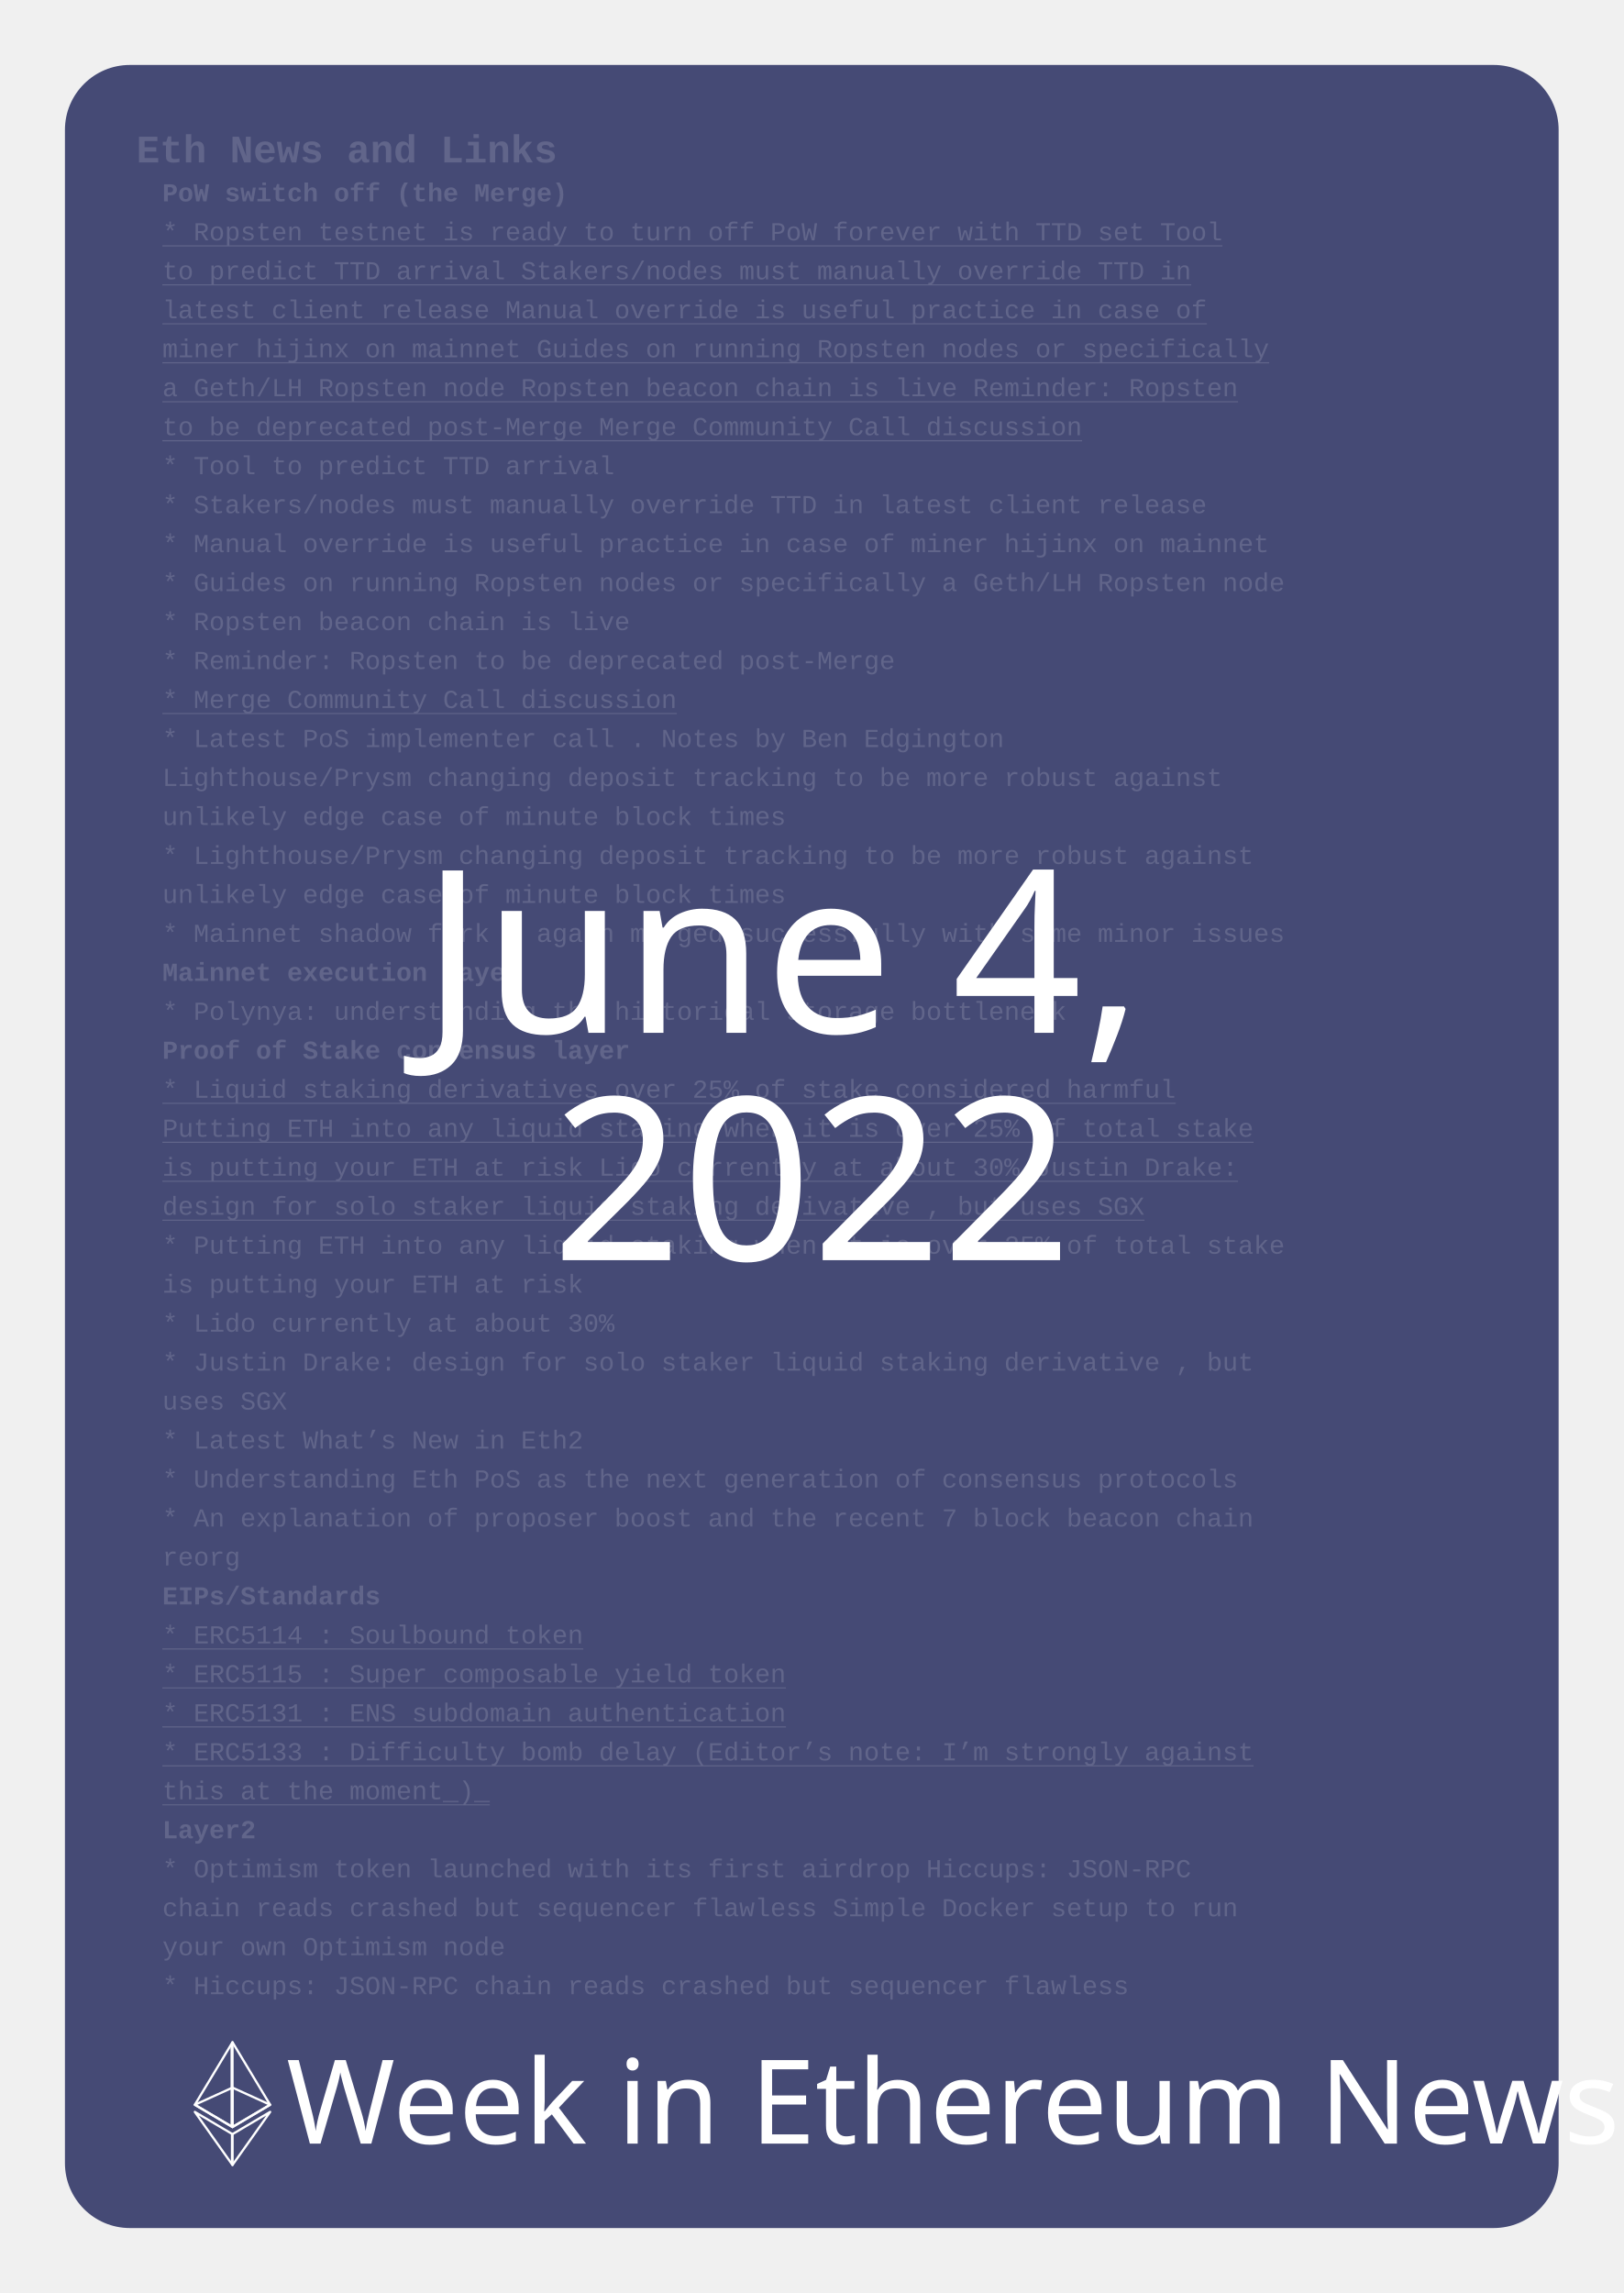
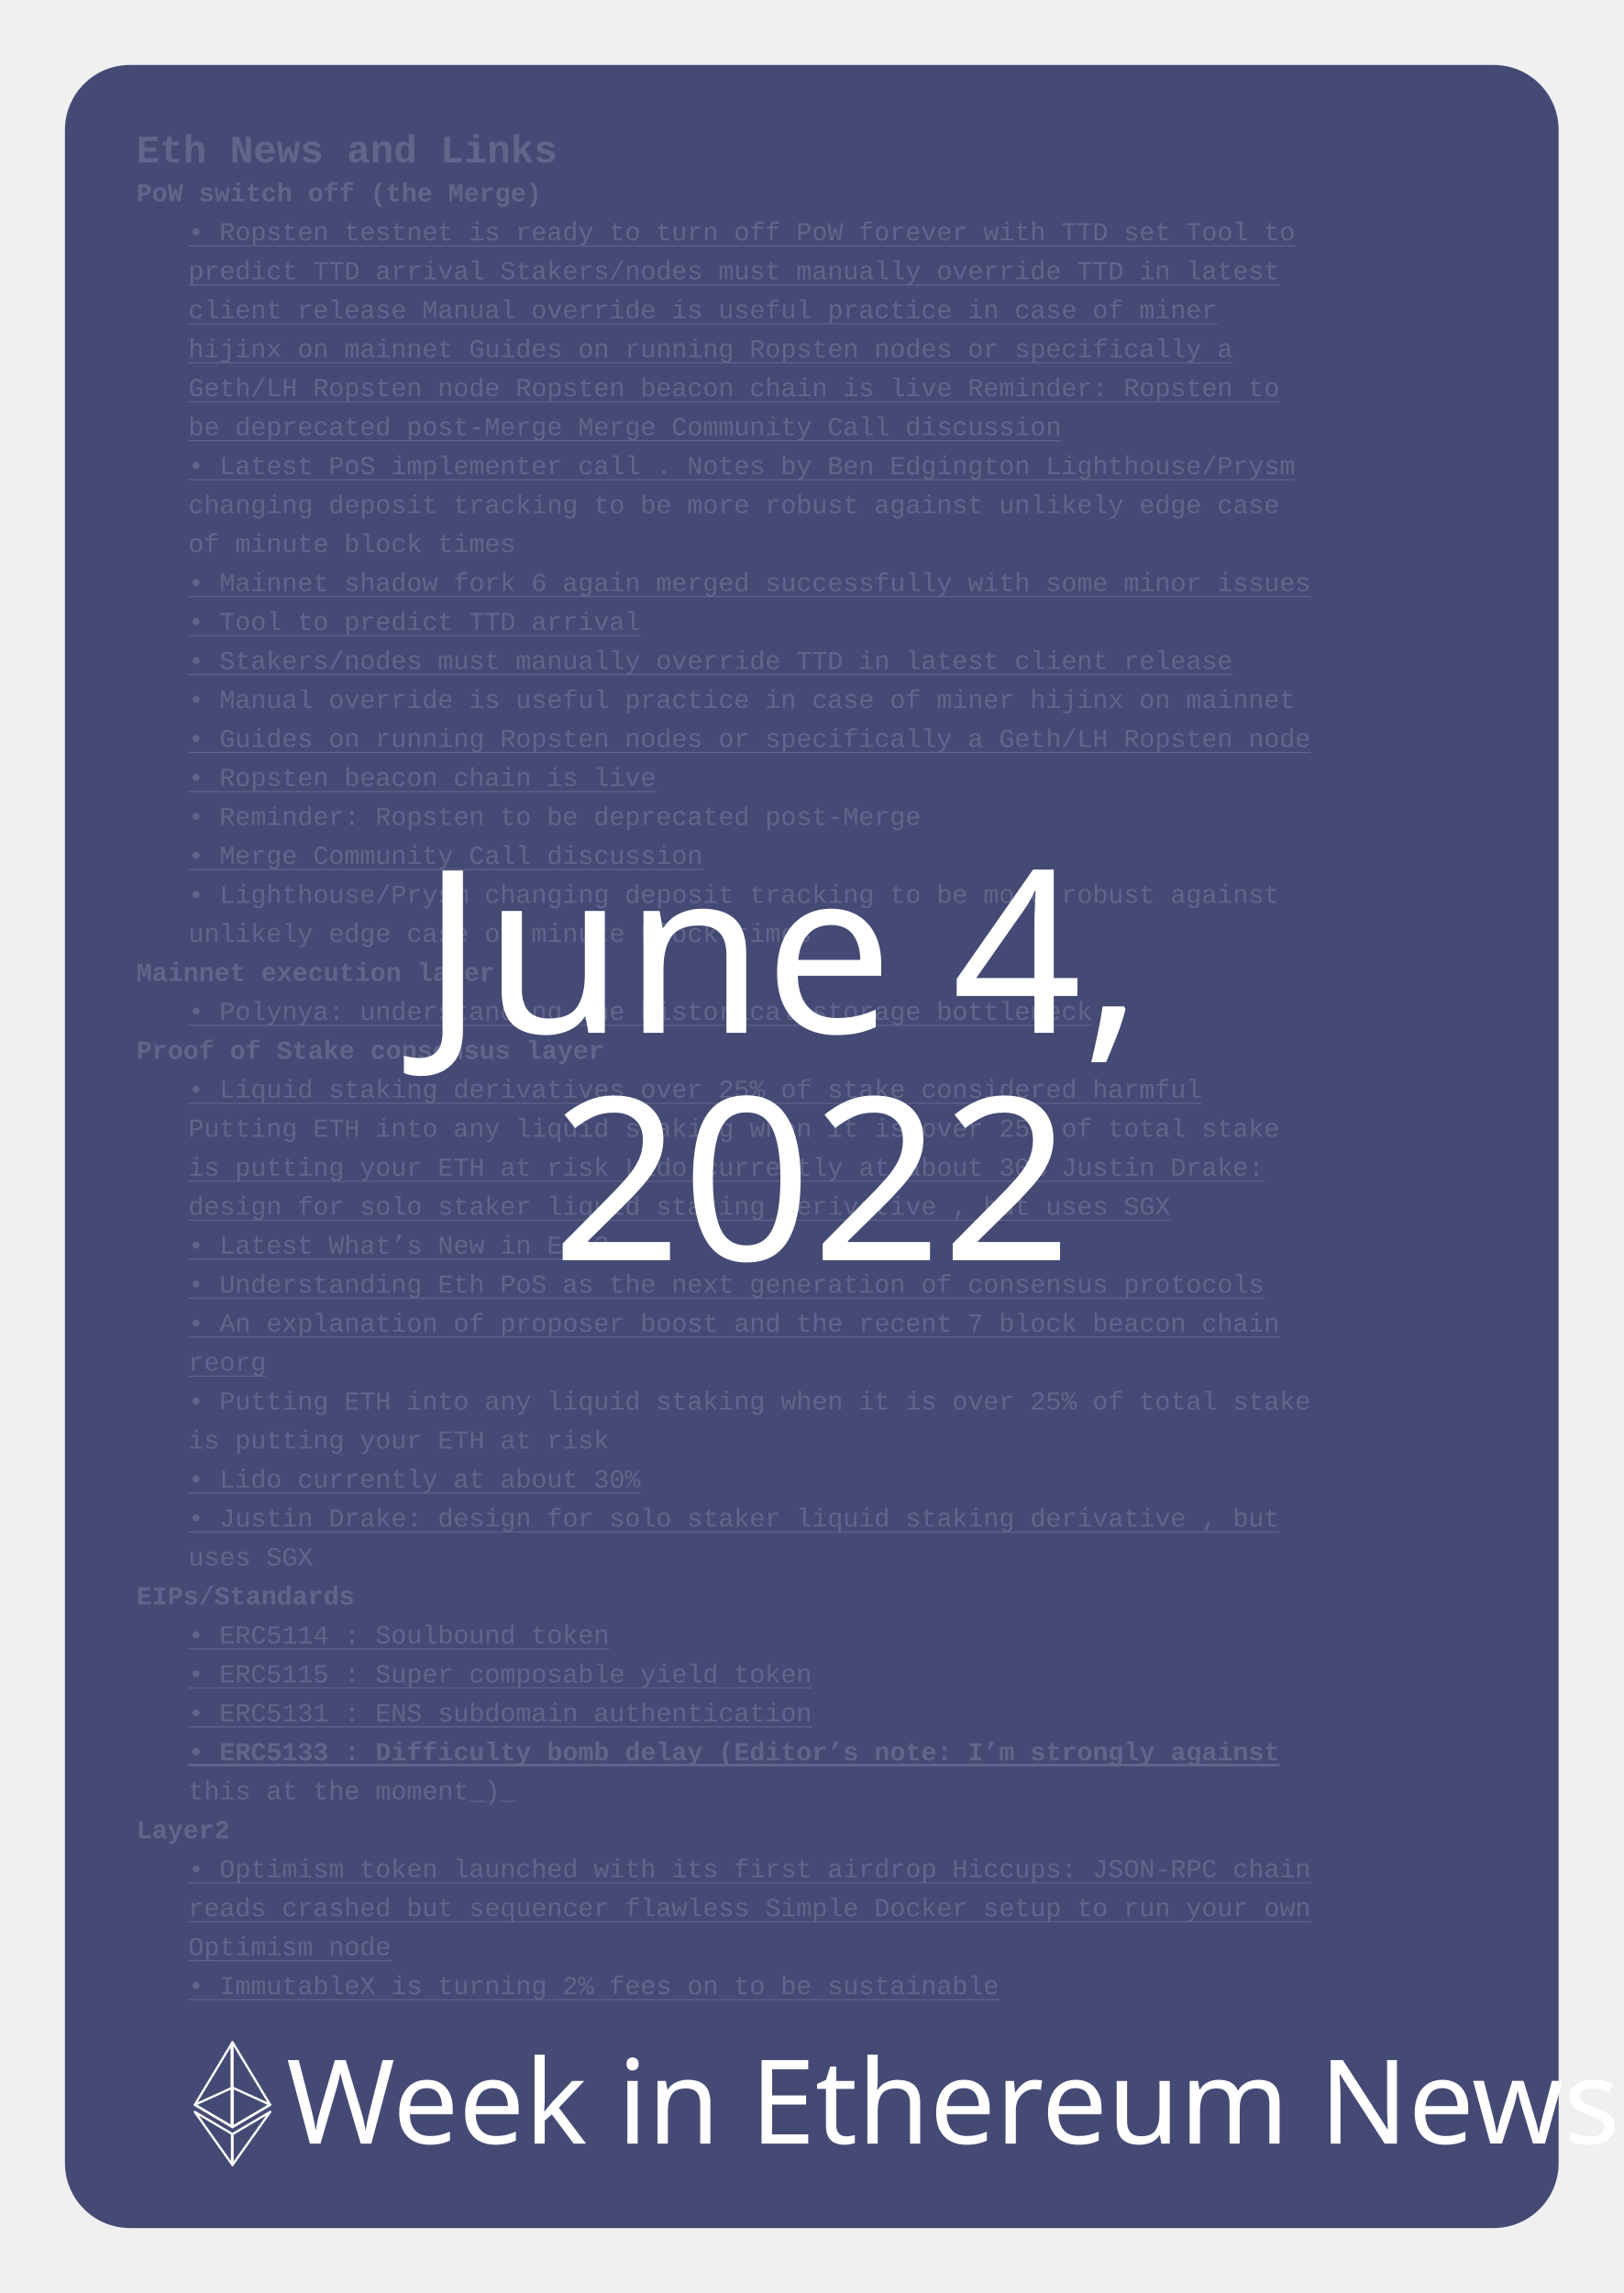
<svg xmlns="http://www.w3.org/2000/svg" width="500" height="706">
  <rect x="20" y="20" width="460" height="666" rx="20" fill="#454A75" />
  <text x="42" y="50" font-size="12" font-family="Courier New" fill="#ffffff" opacity="0.15" font-weight="bold">Eth News and Links</text>
-   <text x="50" y="62" font-size="8" font-family="Courier New" fill="#ffffff" opacity="0.15" font-weight="bold">PoW switch off (the Merge)</text>
-   <text x="50" y="74" font-size="8" font-family="Courier New" fill="#ffffff" opacity="0.15" text-decoration="underline">* Ropsten testnet is ready to turn off PoW forever with TTD set   Tool</text>
-   <text x="50" y="86" font-size="8" font-family="Courier New" fill="#ffffff" opacity="0.15" text-decoration="underline">to predict TTD arrival  Stakers/nodes must manually override TTD in</text>
-   <text x="50" y="98" font-size="8" font-family="Courier New" fill="#ffffff" opacity="0.15" text-decoration="underline">latest client release  Manual override is useful practice in case of</text>
-   <text x="50" y="110" font-size="8" font-family="Courier New" fill="#ffffff" opacity="0.15" text-decoration="underline">miner hijinx on mainnet  Guides on running Ropsten nodes or specifically</text>
-   <text x="50" y="122" font-size="8" font-family="Courier New" fill="#ffffff" opacity="0.15" text-decoration="underline">a Geth/LH Ropsten node  Ropsten beacon chain is live  Reminder: Ropsten</text>
-   <text x="50" y="134" font-size="8" font-family="Courier New" fill="#ffffff" opacity="0.15" text-decoration="underline">to be deprecated post-Merge  Merge Community Call discussion</text>
-   <text x="50" y="146" font-size="8" font-family="Courier New" fill="#ffffff" opacity="0.15">* Tool to predict TTD arrival</text>
-   <text x="50" y="158" font-size="8" font-family="Courier New" fill="#ffffff" opacity="0.15">* Stakers/nodes must manually override TTD in latest client release</text>
-   <text x="50" y="170" font-size="8" font-family="Courier New" fill="#ffffff" opacity="0.15">* Manual override is useful practice in case of miner hijinx on mainnet</text>
-   <text x="50" y="182" font-size="8" font-family="Courier New" fill="#ffffff" opacity="0.15">* Guides on running Ropsten nodes or specifically a Geth/LH Ropsten node</text>
-   <text x="50" y="194" font-size="8" font-family="Courier New" fill="#ffffff" opacity="0.15">* Ropsten beacon chain is live</text>
-   <text x="50" y="206" font-size="8" font-family="Courier New" fill="#ffffff" opacity="0.15">* Reminder: Ropsten to be deprecated post-Merge</text>
-   <text x="50" y="218" font-size="8" font-family="Courier New" fill="#ffffff" opacity="0.15" text-decoration="underline">* Merge Community Call discussion</text>
-   <text x="50" y="230" font-size="8" font-family="Courier New" fill="#ffffff" opacity="0.15">* Latest PoS implementer call . Notes by Ben Edgington</text>
-   <text x="50" y="242" font-size="8" font-family="Courier New" fill="#ffffff" opacity="0.15">Lighthouse/Prysm changing deposit tracking to be more robust against</text>
-   <text x="50" y="254" font-size="8" font-family="Courier New" fill="#ffffff" opacity="0.15">unlikely edge case of minute block times</text>
-   <text x="50" y="266" font-size="8" font-family="Courier New" fill="#ffffff" opacity="0.15">* Lighthouse/Prysm changing deposit tracking to be more robust against</text>
-   <text x="50" y="278" font-size="8" font-family="Courier New" fill="#ffffff" opacity="0.15">unlikely edge case of minute block times</text>
-   <text x="50" y="290" font-size="8" font-family="Courier New" fill="#ffffff" opacity="0.15">* Mainnet shadow fork 6 again merged successfully with some minor issues</text>
-   <text x="50" y="302" font-size="8" font-family="Courier New" fill="#ffffff" opacity="0.15" font-weight="bold">Mainnet execution layer</text>
-   <text x="50" y="314" font-size="8" font-family="Courier New" fill="#ffffff" opacity="0.15">* Polynya: understanding the historical storage bottleneck</text>
-   <text x="50" y="326" font-size="8" font-family="Courier New" fill="#ffffff" opacity="0.15" font-weight="bold">Proof of Stake consensus layer</text>
-   <text x="50" y="338" font-size="8" font-family="Courier New" fill="#ffffff" opacity="0.15" text-decoration="underline">* Liquid staking derivatives over 25% of stake considered harmful</text>
-   <text x="50" y="350" font-size="8" font-family="Courier New" fill="#ffffff" opacity="0.15" text-decoration="underline">Putting ETH into any liquid staking when it is over 25% of total stake</text>
-   <text x="50" y="362" font-size="8" font-family="Courier New" fill="#ffffff" opacity="0.15" text-decoration="underline">is putting your ETH at risk  Lido currently at about 30%  Justin Drake:</text>
-   <text x="50" y="374" font-size="8" font-family="Courier New" fill="#ffffff" opacity="0.15" text-decoration="underline">design for solo staker liquid staking derivative , but uses SGX</text>
-   <text x="50" y="386" font-size="8" font-family="Courier New" fill="#ffffff" opacity="0.15">* Putting ETH into any liquid staking when it is over 25% of total stake</text>
-   <text x="50" y="398" font-size="8" font-family="Courier New" fill="#ffffff" opacity="0.15">is putting your ETH at risk</text>
-   <text x="50" y="410" font-size="8" font-family="Courier New" fill="#ffffff" opacity="0.15">* Lido currently at about 30%</text>
-   <text x="50" y="422" font-size="8" font-family="Courier New" fill="#ffffff" opacity="0.15">* Justin Drake: design for solo staker liquid staking derivative , but</text>
-   <text x="50" y="434" font-size="8" font-family="Courier New" fill="#ffffff" opacity="0.15">uses SGX</text>
-   <text x="50" y="446" font-size="8" font-family="Courier New" fill="#ffffff" opacity="0.15">* Latest What’s New in Eth2</text>
-   <text x="50" y="458" font-size="8" font-family="Courier New" fill="#ffffff" opacity="0.15">* Understanding Eth PoS as the next generation of consensus protocols</text>
-   <text x="50" y="470" font-size="8" font-family="Courier New" fill="#ffffff" opacity="0.15">* An explanation of proposer boost and the recent 7 block beacon chain</text>
-   <text x="50" y="482" font-size="8" font-family="Courier New" fill="#ffffff" opacity="0.15">reorg</text>
-   <text x="50" y="494" font-size="8" font-family="Courier New" fill="#ffffff" opacity="0.15" font-weight="bold">EIPs/Standards</text>
-   <text x="50" y="506" font-size="8" font-family="Courier New" fill="#ffffff" opacity="0.15" text-decoration="underline">* ERC5114 : Soulbound token</text>
-   <text x="50" y="518" font-size="8" font-family="Courier New" fill="#ffffff" opacity="0.15" text-decoration="underline">* ERC5115 : Super composable yield token</text>
-   <text x="50" y="530" font-size="8" font-family="Courier New" fill="#ffffff" opacity="0.15" text-decoration="underline">* ERC5131 : ENS subdomain authentication</text>
-   <text x="50" y="542" font-size="8" font-family="Courier New" fill="#ffffff" opacity="0.15" text-decoration="underline">* ERC5133 : Difficulty bomb delay (Editor’s note: I’m  strongly against</text>
-   <text x="50" y="554" font-size="8" font-family="Courier New" fill="#ffffff" opacity="0.15" text-decoration="underline">this at the moment_)_</text>
-   <text x="50" y="566" font-size="8" font-family="Courier New" fill="#ffffff" opacity="0.15" font-weight="bold">Layer2</text>
-   <text x="50" y="578" font-size="8" font-family="Courier New" fill="#ffffff" opacity="0.15">* Optimism token launched with its first airdrop  Hiccups: JSON-RPC</text>
-   <text x="50" y="590" font-size="8" font-family="Courier New" fill="#ffffff" opacity="0.15">chain reads crashed but sequencer flawless  Simple Docker setup to run</text>
-   <text x="50" y="602" font-size="8" font-family="Courier New" fill="#ffffff" opacity="0.15">your own Optimism node</text>
-   <text x="50" y="614" font-size="8" font-family="Courier New" fill="#ffffff" opacity="0.15">* Hiccups: JSON-RPC chain reads crashed but sequencer flawless</text>
+   <text x="42" y="62" font-size="8" font-family="Courier New" fill="#ffffff" opacity="0.15" font-weight="bold">PoW switch off (the Merge)</text>
+   <text x="58" y="74" font-size="8" font-family="Courier New" fill="#ffffff" opacity="0.15" text-decoration="underline">• Ropsten testnet is ready to turn off PoW forever with TTD set Tool to</text>
+   <text x="58" y="86" font-size="8" font-family="Courier New" fill="#ffffff" opacity="0.15" text-decoration="underline">predict TTD arrival Stakers/nodes must manually override TTD in latest</text>
+   <text x="58" y="98" font-size="8" font-family="Courier New" fill="#ffffff" opacity="0.15" text-decoration="underline">client release Manual override is useful practice in case of miner</text>
+   <text x="58" y="110" font-size="8" font-family="Courier New" fill="#ffffff" opacity="0.15" text-decoration="underline">hijinx on mainnet Guides on running Ropsten nodes or specifically a</text>
+   <text x="58" y="122" font-size="8" font-family="Courier New" fill="#ffffff" opacity="0.15" text-decoration="underline">Geth/LH Ropsten node Ropsten beacon chain is live Reminder: Ropsten to</text>
+   <text x="58" y="134" font-size="8" font-family="Courier New" fill="#ffffff" opacity="0.15" text-decoration="underline">be deprecated post-Merge Merge Community Call discussion</text>
+   <text x="58" y="146" font-size="8" font-family="Courier New" fill="#ffffff" opacity="0.15" text-decoration="underline">• Latest PoS implementer call . Notes by Ben Edgington Lighthouse/Prysm</text>
+   <text x="58" y="158" font-size="8" font-family="Courier New" fill="#ffffff" opacity="0.15">changing deposit tracking to be more robust against unlikely edge case</text>
+   <text x="58" y="170" font-size="8" font-family="Courier New" fill="#ffffff" opacity="0.15">of minute block times</text>
+   <text x="58" y="182" font-size="8" font-family="Courier New" fill="#ffffff" opacity="0.15" text-decoration="underline">• Mainnet shadow fork 6 again merged successfully with some minor issues</text>
+   <text x="58" y="194" font-size="8" font-family="Courier New" fill="#ffffff" opacity="0.15" text-decoration="underline">• Tool to predict TTD arrival</text>
+   <text x="58" y="206" font-size="8" font-family="Courier New" fill="#ffffff" opacity="0.15" text-decoration="underline">• Stakers/nodes must manually override TTD in latest client release</text>
+   <text x="58" y="218" font-size="8" font-family="Courier New" fill="#ffffff" opacity="0.15">• Manual override is useful practice in case of miner hijinx on mainnet</text>
+   <text x="58" y="230" font-size="8" font-family="Courier New" fill="#ffffff" opacity="0.15" text-decoration="underline">• Guides on running Ropsten nodes or specifically a Geth/LH Ropsten node</text>
+   <text x="58" y="242" font-size="8" font-family="Courier New" fill="#ffffff" opacity="0.15" text-decoration="underline">• Ropsten beacon chain is live</text>
+   <text x="58" y="254" font-size="8" font-family="Courier New" fill="#ffffff" opacity="0.15">• Reminder: Ropsten to be deprecated post-Merge</text>
+   <text x="58" y="266" font-size="8" font-family="Courier New" fill="#ffffff" opacity="0.15" text-decoration="underline">• Merge Community Call discussion</text>
+   <text x="58" y="278" font-size="8" font-family="Courier New" fill="#ffffff" opacity="0.15">• Lighthouse/Prysm changing deposit tracking to be more robust against</text>
+   <text x="58" y="290" font-size="8" font-family="Courier New" fill="#ffffff" opacity="0.15">unlikely edge case of minute block times</text>
+   <text x="42" y="302" font-size="8" font-family="Courier New" fill="#ffffff" opacity="0.15" font-weight="bold">Mainnet execution layer</text>
+   <text x="58" y="314" font-size="8" font-family="Courier New" fill="#ffffff" opacity="0.15" text-decoration="underline">• Polynya: understanding the historical storage bottleneck</text>
+   <text x="42" y="326" font-size="8" font-family="Courier New" fill="#ffffff" opacity="0.15" font-weight="bold">Proof of Stake consensus layer</text>
+   <text x="58" y="338" font-size="8" font-family="Courier New" fill="#ffffff" opacity="0.15" text-decoration="underline">• Liquid staking derivatives over 25% of stake considered harmful</text>
+   <text x="58" y="350" font-size="8" font-family="Courier New" fill="#ffffff" opacity="0.15">Putting ETH into any liquid staking when it is over 25% of total stake</text>
+   <text x="58" y="362" font-size="8" font-family="Courier New" fill="#ffffff" opacity="0.15" text-decoration="underline">is putting your ETH at risk Lido currently at about 30% Justin Drake:</text>
+   <text x="58" y="374" font-size="8" font-family="Courier New" fill="#ffffff" opacity="0.15" text-decoration="underline">design for solo staker liquid staking derivative , but uses SGX</text>
+   <text x="58" y="386" font-size="8" font-family="Courier New" fill="#ffffff" opacity="0.15" text-decoration="underline">• Latest What’s New in Eth2</text>
+   <text x="58" y="398" font-size="8" font-family="Courier New" fill="#ffffff" opacity="0.15" text-decoration="underline">• Understanding Eth PoS as the next generation of consensus protocols</text>
+   <text x="58" y="410" font-size="8" font-family="Courier New" fill="#ffffff" opacity="0.15" text-decoration="underline">• An explanation of proposer boost and the recent 7 block beacon chain</text>
+   <text x="58" y="422" font-size="8" font-family="Courier New" fill="#ffffff" opacity="0.15" text-decoration="underline">reorg</text>
+   <text x="58" y="434" font-size="8" font-family="Courier New" fill="#ffffff" opacity="0.15">• Putting ETH into any liquid staking when it is over 25% of total stake</text>
+   <text x="58" y="446" font-size="8" font-family="Courier New" fill="#ffffff" opacity="0.15">is putting your ETH at risk</text>
+   <text x="58" y="458" font-size="8" font-family="Courier New" fill="#ffffff" opacity="0.15" text-decoration="underline">• Lido currently at about 30%</text>
+   <text x="58" y="470" font-size="8" font-family="Courier New" fill="#ffffff" opacity="0.15" text-decoration="underline">• Justin Drake: design for solo staker liquid staking derivative , but</text>
+   <text x="58" y="482" font-size="8" font-family="Courier New" fill="#ffffff" opacity="0.15">uses SGX</text>
+   <text x="42" y="494" font-size="8" font-family="Courier New" fill="#ffffff" opacity="0.15" font-weight="bold">EIPs/Standards</text>
+   <text x="58" y="506" font-size="8" font-family="Courier New" fill="#ffffff" opacity="0.15" text-decoration="underline">• ERC5114 : Soulbound token</text>
+   <text x="58" y="518" font-size="8" font-family="Courier New" fill="#ffffff" opacity="0.15" text-decoration="underline">• ERC5115 : Super composable yield token</text>
+   <text x="58" y="530" font-size="8" font-family="Courier New" fill="#ffffff" opacity="0.15" text-decoration="underline">• ERC5131 : ENS subdomain authentication</text>
+   <text x="58" y="542" font-size="8" font-family="Courier New" fill="#ffffff" opacity="0.15" font-weight="bold" text-decoration="underline">• ERC5133 : Difficulty bomb delay (Editor’s note: I’m strongly against</text>
+   <text x="58" y="554" font-size="8" font-family="Courier New" fill="#ffffff" opacity="0.15">this at the moment_)_</text>
+   <text x="42" y="566" font-size="8" font-family="Courier New" fill="#ffffff" opacity="0.15" font-weight="bold">Layer2</text>
+   <text x="58" y="578" font-size="8" font-family="Courier New" fill="#ffffff" opacity="0.15" text-decoration="underline">• Optimism token launched with its first airdrop Hiccups: JSON-RPC chain</text>
+   <text x="58" y="590" font-size="8" font-family="Courier New" fill="#ffffff" opacity="0.15" text-decoration="underline">reads crashed but sequencer flawless Simple Docker setup to run your own</text>
+   <text x="58" y="602" font-size="8" font-family="Courier New" fill="#ffffff" opacity="0.15" text-decoration="underline">Optimism node</text>
+   <text x="58" y="614" font-size="8" font-family="Courier New" fill="#ffffff" opacity="0.15" text-decoration="underline">• ImmutableX is turning 2% fees on to be sustainable</text>
  <text fill="#ffffff" font-family="Calibri" font-size="70" font-weight="300" text-anchor="middle">
    <tspan x="250" y="318">June 4,</tspan>
    <tspan x="250" y="388">2022</tspan>
  </text>
  <g transform="translate(20, 300) scale(0.8)">
    <path d="m64.496 411-.317 1.076v31.228l.317.316 14.495-8.568L64.496 411Z" stroke="#fff" stroke-width=".866" stroke-linecap="round" stroke-linejoin="round" fill="none" />
    <path d="M64.496 411 50 435.052l14.496 8.568V411Zm0 35.365-.179.218v11.124l.179.521L79 437.801l-14.504 8.564Z" stroke="#fff" stroke-width=".866" stroke-linecap="round" stroke-linejoin="round" fill="none" />
    <path d="M64.496 458.228v-11.863L50 437.801l14.496 20.427Zm0-14.608 14.495-8.568-14.495-6.589v15.157ZM50 435.052l14.496 8.568v-15.157L50 435.052Z" stroke="#fff" stroke-width=".866" stroke-linecap="round" stroke-linejoin="round" fill="none" />
  </g>
  <text fill="#ffffff" font-family="Calibri" font-size="36" x="88.195" y="660">Week in Ethereum News</text>
</svg>
